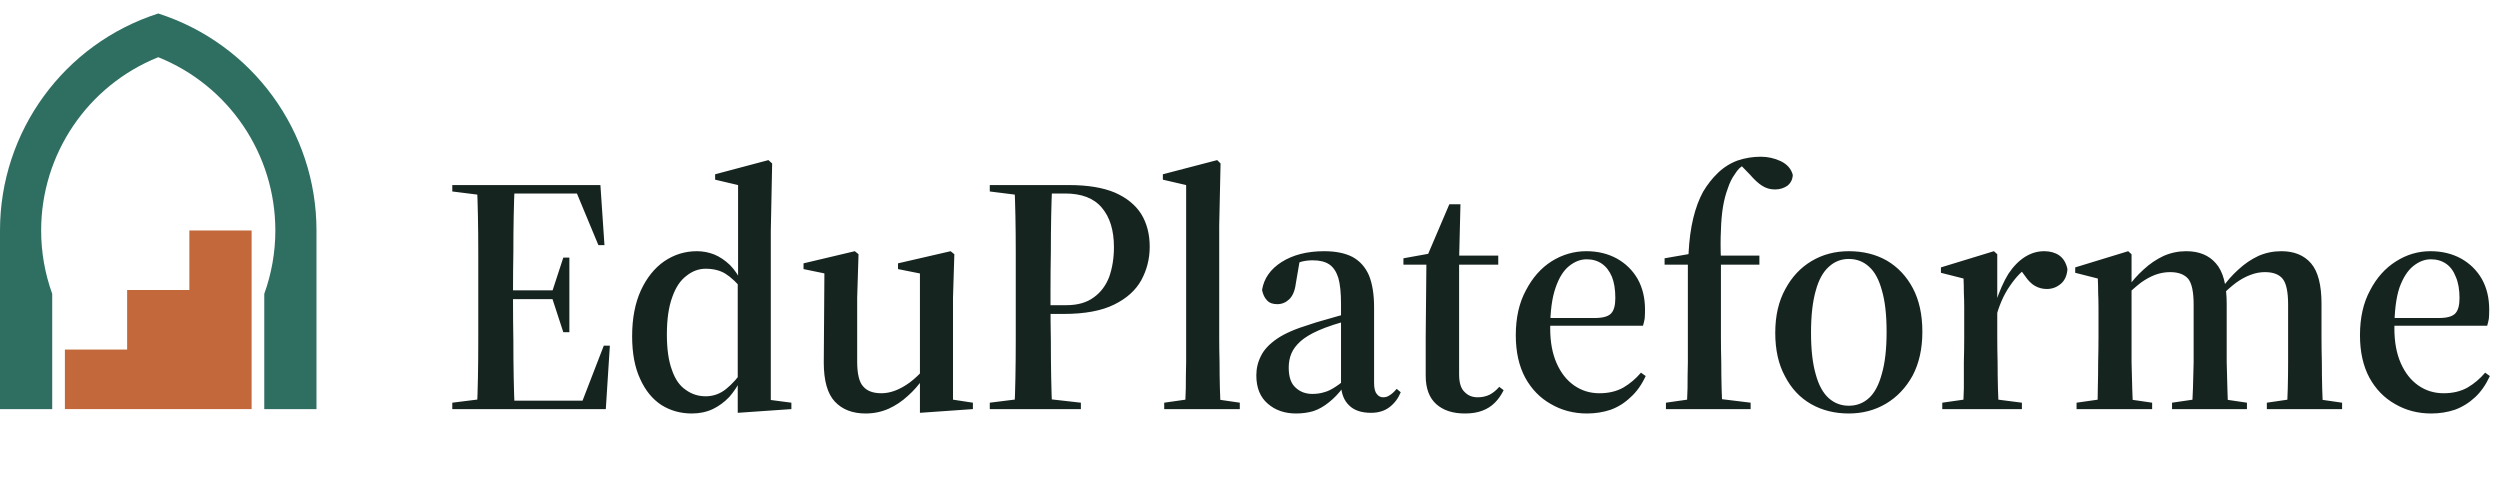
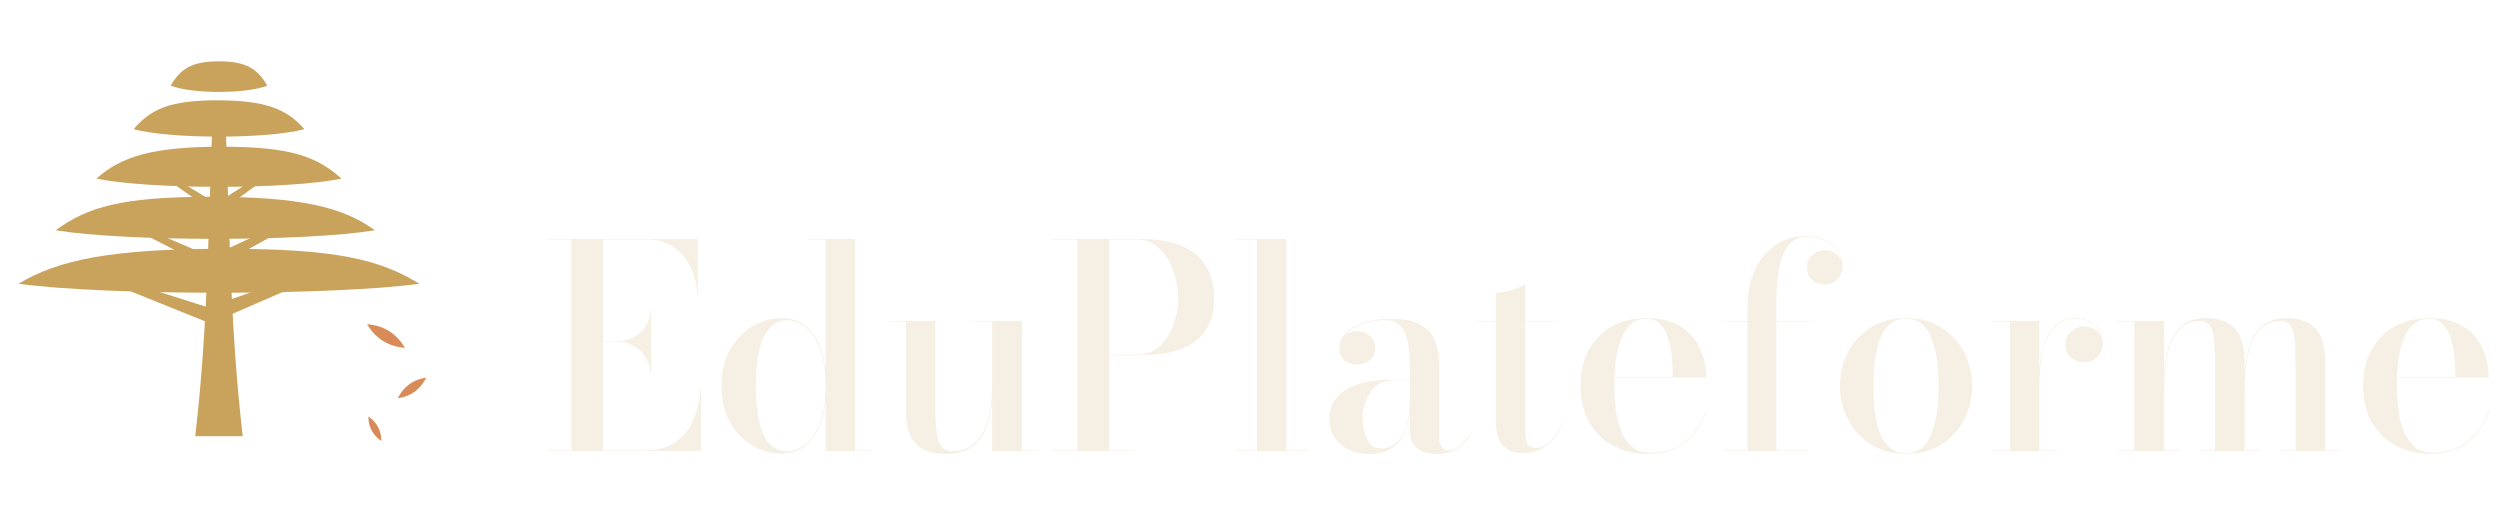
- <svg xmlns="http://www.w3.org/2000/svg" viewBox="0 -121.25 740.95 147.25" role="img" aria-label="EduPlateforme">
-   <g transform="translate(0 -117.25) scale(0.938)">
-     <path fill="#2F6F62" fill-rule="evenodd" d="M0 125V68.56A72 72 0 0 1 50 0A72 72 0 0 1 100 68.56V125ZM16.5 125V88.58A59 59 0 0 1 13 68.56A59 59 0 0 1 50 13.81A59 59 0 0 1 87 68.56A59 59 0 0 1 83.5 88.58V125Z" />
-     <path fill="#C2683A" d="M20.5 125V106.19H40.17V87.37H59.83V68.56H79.5V125Z" />
+ <svg xmlns="http://www.w3.org/2000/svg" viewBox="0 -159.5 884.05 183.5" role="img" aria-label="EduPlateforme">
+   <g transform="translate(0 -157.5) scale(1.3125)">
+     <path fill="#C9A25B" d="M52.6 116C54 104 55.4 88 56.2 62L57.4 26H60.6L61.8 62C62.6 88 64 104 65.4 116ZM57.32 85.88L25.76 73.16L26.24 71.84L58.68 82.12ZM59.27 80.14L91.75 68.85L92.25 70.15L60.73 83.86ZM57.86 71.36L32.77 58.5L33.23 57.5L59.14 68.64ZM58.82 66.66L84.75 54.51L85.25 55.49L60.18 69.34ZM58.04 56L41.72 44.42L42.28 43.58L59.36 54ZM58.63 53.01L76.72 41.59L77.28 42.41L59.97 54.99Z" />
+     <path fill="#C9A25B" d="M5 74.93C15.8 68.38 30.32 65.5 60.56 65.5C90.8 65.5 102.2 68.38 113 74.93C89.24 78.15 28.76 78.15 5 74.93ZM15 60.52C23.6 54.25 32.68 51.5 56.76 51.5C80.84 51.5 92.4 54.25 101 60.52C82.08 63.6 33.92 63.6 15 60.52ZM26 46.61C32.6 40.62 41.23 38 59.71 38C78.19 38 85.4 40.62 92 46.61C77.48 49.55 40.52 49.55 26 46.61ZM36 33.29C40.6 27.88 45.71 25.5 58.59 25.5C71.47 25.5 77.4 27.88 82 33.29C71.88 35.95 46.12 35.95 36 33.29ZM46 21.56C48.6 17 51.72 15 59 15C66.28 15 69.4 17 72 21.56C66.28 23.8 51.72 23.8 46 21.56Z" />
+     <path fill="#D88A57" d="M98.91 85.82Q102.35 91.65 109.09 92.18Q105.65 86.35 98.91 85.82ZM107.16 105.79Q112.45 105 114.84 100.21Q109.55 101 107.16 105.79ZM99.24 110.69Q99.28 114.92 102.76 117.31Q102.72 113.08 99.24 110.69Z" />
  </g>
-   <path fill="#16241F" transform="translate(130.65 0)" d="M3.4 0V-1.9L13.8 -3.2H18.6V0ZM10.7 0Q10.9 -4 11 -9.3Q11.1 -14.6 11.1 -20.4Q11.1 -26.1 11.1 -31.3V-35.7Q11.1 -40.9 11.1 -46.5Q11.1 -52.1 11 -57.2Q10.9 -62.4 10.7 -66.4H21.9Q21.7 -62.4 21.6 -57.2Q21.5 -52 21.5 -46.5Q21.4 -40.9 21.4 -35.7V-31.3Q21.4 -26.1 21.5 -20.4Q21.5 -14.6 21.6 -9.3Q21.7 -4 21.9 0ZM16.4 0V-2.5H45.1L41.5 -1.2L48.3 -18.8H50.1L48.9 0ZM16.4 -32.6V-35.2H34.4V-32.6ZM36.3 -22.8 33 -32.9V-34.8L36.3 -44.9H38.1V-22.8ZM3.4 -64.5V-66.4H18.6V-63.2H13.8ZM46.7 -48.6 39.8 -65.2 43.5 -63.9H15.5V-66.4H47.3L48.5 -48.6Z M74.4 1.3Q69.4 1.3 65.4 -1.2Q61.4 -3.8 59.1 -8.9Q56.7 -14 56.7 -21.6Q56.7 -29.5 59.3 -35.2Q61.9 -40.8 66.2 -43.8Q70.6 -46.8 75.9 -46.8Q78.6 -46.8 81.1 -45.8Q83.5 -44.8 85.7 -42.7Q87.8 -40.6 89.5 -37H90.8L89.9 -34.9Q86.8 -38.6 84.4 -40.1Q82 -41.6 78.5 -41.6Q75.4 -41.6 72.8 -39.5Q70.1 -37.5 68.6 -33.2Q67 -28.9 67 -22.1Q67 -15.6 68.5 -11.6Q69.9 -7.5 72.6 -5.7Q75.2 -3.8 78.5 -3.8Q81.9 -3.8 84.6 -6Q87.3 -8.2 89.6 -11.6L90.2 -9.1H89.1Q87.6 -6 85.5 -3.6Q83.3 -1.3 80.6 0Q77.8 1.3 74.4 1.3ZM88 1.1V-8.1V-8.4V-37.7L88.1 -38.7V-66.4L81.3 -68V-69.6L97.1 -73.8L98.2 -72.8L97.8 -52.8V-2.7L103.9 -1.9V0Z M125.9 1.3Q120.1 1.3 116.8 -2.2Q113.5 -5.7 113.5 -13.8L113.7 -42.6L116.2 -39.7L107.5 -41.5V-43.2L122.7 -46.8L123.8 -45.9L123.4 -33V-14.1Q123.4 -8.6 125.2 -6.7Q126.9 -4.7 130.6 -4.7Q132.6 -4.7 134.7 -5.5Q136.8 -6.3 139 -7.9Q141.1 -9.5 143.2 -11.8L143.7 -9H142.9Q141 -6.2 138.4 -3.9Q135.8 -1.5 132.7 -0.1Q129.5 1.3 125.9 1.3ZM142 1.1V-8.6V-8.9V-40.2L135.5 -41.5V-43.2L151.1 -46.8L152.2 -45.9L151.8 -33V-2.8L157.7 -1.9V0Z M162.7 0V-1.9L173.1 -3.2H178.2L189.7 -1.9V0ZM170 0Q170.2 -4 170.3 -9.3Q170.4 -14.6 170.4 -20.4Q170.4 -26.1 170.4 -31.3V-35.7Q170.4 -40.9 170.4 -46.5Q170.4 -52.1 170.3 -57.2Q170.2 -62.4 170 -66.4H181.2Q181 -62.4 180.9 -57.2Q180.8 -52 180.8 -46.5Q180.7 -40.9 180.7 -35.7V-31.3Q180.7 -26.1 180.8 -20.4Q180.8 -14.6 180.9 -9.3Q181 -4 181.2 0ZM174.7 -28.2V-30.8H185.4Q190.4 -30.8 193.5 -33.1Q196.6 -35.3 198.1 -39.2Q199.5 -43.2 199.5 -48Q199.5 -55.5 195.9 -59.7Q192.4 -63.9 185 -63.9H174.7V-66.4H186.2Q194.4 -66.4 199.7 -64.2Q205 -61.9 207.6 -57.8Q210.1 -53.7 210.1 -48.1Q210.1 -42.8 207.6 -38.2Q205.1 -33.7 199.6 -31Q194 -28.2 184.5 -28.2ZM162.7 -64.5V-66.4H178V-63.2H173.1Z M214.4 0V-1.9L223.5 -3.2H227.9L236.8 -1.9V0ZM220.5 0Q220.7 -2.4 220.8 -6.2Q220.8 -9.9 220.9 -13.9Q220.9 -17.8 220.9 -21.1V-66.4L214 -68V-69.6L230.1 -73.8L231.1 -72.8L230.7 -54.4V-21.1Q230.7 -17.8 230.8 -13.9Q230.8 -9.9 230.9 -6.2Q231 -2.4 231.2 0Z M253.5 1.3Q248.4 1.3 245.1 -1.6Q241.7 -4.5 241.7 -10Q241.7 -13.1 243.1 -15.8Q244.4 -18.5 247.9 -20.9Q251.3 -23.2 257.6 -25.1Q259.3 -25.7 261.5 -26.3Q263.7 -26.9 266.4 -27.7Q269.2 -28.4 272.2 -29.1V-27.3Q267.7 -25.9 264.6 -25Q261.6 -24 260.1 -23.3Q256.7 -21.8 254.8 -20.1Q252.9 -18.4 252.1 -16.5Q251.3 -14.6 251.3 -12.3Q251.3 -8.2 253.3 -6.4Q255.3 -4.5 258.3 -4.5Q260.2 -4.5 261.8 -5Q263.4 -5.4 265.3 -6.7Q267.2 -7.9 269.7 -10.4L270.5 -6.5H267.5Q265.4 -3.7 263.2 -2Q261 -0.2 258.6 0.6Q256.2 1.3 253.5 1.3ZM275.7 1.1Q271.4 1.1 269.2 -1.1Q267 -3.2 266.8 -7V-7.3V-31.2Q266.8 -36.1 266 -38.9Q265.1 -41.7 263.3 -42.9Q261.5 -44.1 258.4 -44.1Q256.7 -44.1 255.1 -43.7Q253.5 -43.2 251.8 -42.6L254.7 -44.8L253.4 -37.2Q253 -34 251.4 -32.5Q249.9 -31.1 247.9 -31.1Q245.9 -31.1 244.9 -32.2Q243.8 -33.3 243.4 -35.3Q244.2 -40.4 249.2 -43.6Q254.3 -46.8 261.8 -46.8Q266.9 -46.8 270.2 -45.1Q273.5 -43.3 275.1 -39.6Q276.6 -35.9 276.6 -30.1V-7.8Q276.6 -5.4 277.4 -4.5Q278.1 -3.5 279.3 -3.5Q280.4 -3.5 281.2 -4.1Q282.1 -4.6 283.3 -6L284.5 -5Q283.4 -2.3 281.2 -0.6Q279 1.1 275.7 1.1Z M297.3 -42.8V-45.5H313.4V-42.8ZM303.5 1.3Q298.1 1.3 295 -1.5Q291.9 -4.3 291.9 -9.9Q291.9 -12.9 291.9 -15.3Q291.9 -17.7 291.9 -21.3L292.1 -42.8H285.3V-44.7L295.3 -46.5L291.9 -44.3L298.9 -60.7H302.2L301.8 -44.3V-43.6V-10.3Q301.8 -6.6 303.4 -5.1Q304.9 -3.5 307.3 -3.5Q309.3 -3.5 310.9 -4.3Q312.4 -5.1 313.7 -6.6L315 -5.6Q313.9 -3.4 312.4 -1.9Q310.8 -0.3 308.6 0.5Q306.5 1.3 303.5 1.3Z M339.7 1.3Q333.8 1.3 329 -1.5Q324.2 -4.2 321.4 -9.3Q318.6 -14.5 318.6 -21.9Q318.6 -29.7 321.6 -35.2Q324.5 -40.8 329.2 -43.8Q334 -46.8 339.5 -46.8Q344.6 -46.8 348.6 -44.6Q352.5 -42.4 354.7 -38.6Q356.9 -34.7 356.9 -29.5Q356.9 -27.9 356.8 -26.8Q356.6 -25.7 356.3 -24.7H322.5V-27H342Q345.5 -27 346.8 -28.3Q348.1 -29.6 348.1 -32.9Q348.1 -36.7 347.1 -39.2Q346 -41.8 344.1 -43.1Q342.2 -44.4 339.6 -44.4Q336.9 -44.4 334.4 -42.4Q331.9 -40.4 330.4 -36Q328.8 -31.5 328.8 -23.9Q328.8 -17.9 330.7 -13.6Q332.6 -9.3 335.9 -7Q339.2 -4.7 343.4 -4.7Q347.5 -4.7 350.5 -6.4Q353.4 -8.1 355.7 -10.8L357.1 -9.8Q355.3 -5.9 352.6 -3.5Q350 -1 346.7 0.2Q343.4 1.3 339.7 1.3Z M363.1 0V-1.9L372.2 -3.2H377.6L388.2 -1.9V0ZM369.2 0Q369.4 -2.4 369.5 -6.2Q369.5 -9.9 369.6 -13.9Q369.6 -17.8 369.6 -21.1V-42.8H362.7V-44.7L371.9 -46.3L369.7 -43.2L369.8 -46.1Q370.1 -52.1 371.2 -56.6Q372.3 -61.1 374.1 -64.4Q376 -67.6 378.5 -70Q381.1 -72.5 384.4 -73.7Q387.7 -74.8 391.2 -74.8Q394.3 -74.8 397.1 -73.5Q400 -72.1 400.7 -69.4Q400.6 -67.4 399.1 -66.2Q397.5 -65.1 395.4 -65.1Q393.3 -65.1 391.6 -66.2Q390 -67.2 388 -69.5L384.8 -72.8V-73.3H388.7V-72.8Q387.5 -72.7 386.1 -72.2Q384.8 -71.7 383.5 -69.6Q382.2 -67.8 381.4 -65.3Q380.5 -62.9 380 -59.9Q379.5 -56.8 379.4 -53Q379.2 -49.2 379.4 -44.4V-21.1Q379.4 -17.8 379.5 -13.9Q379.5 -9.9 379.6 -6.2Q379.7 -2.4 379.9 0ZM374.5 -42.8V-45.5H390.8V-42.8Z M417.3 1.3Q411 1.3 406.1 -1.5Q401.2 -4.3 398.4 -9.7Q395.5 -15 395.5 -22.6Q395.5 -30.2 398.5 -35.6Q401.4 -41 406.3 -43.9Q411.2 -46.8 417.3 -46.8Q423.7 -46.8 428.6 -44Q433.5 -41.1 436.3 -35.8Q439.1 -30.5 439.1 -22.9Q439.1 -15.4 436.2 -9.9Q433.2 -4.5 428.3 -1.6Q423.4 1.3 417.3 1.3ZM417.3 -1Q420.8 -1 423.3 -3.3Q425.8 -5.6 427.1 -10.5Q428.5 -15.3 428.5 -22.9Q428.5 -30.5 427.1 -35.2Q425.8 -40 423.3 -42.2Q420.8 -44.5 417.3 -44.5Q413.9 -44.5 411.4 -42.2Q408.8 -39.9 407.5 -35.1Q406.1 -30.2 406.1 -22.6Q406.1 -15.1 407.5 -10.3Q408.8 -5.5 411.4 -3.2Q413.9 -1 417.3 -1Z M445 0V-1.9L454.1 -3.2H458.5L468.6 -1.9V0ZM451.1 0Q451.3 -2.4 451.4 -6.2Q451.4 -9.9 451.4 -13.9Q451.5 -17.8 451.5 -21.1V-24.9Q451.5 -27.9 451.5 -30.2Q451.5 -32.5 451.4 -34.5Q451.4 -36.6 451.3 -38.7L444.6 -40.4V-42L460.3 -46.8L461.3 -45.9V-31.7V-31.4V-21.1Q461.3 -17.8 461.4 -13.9Q461.4 -9.9 461.5 -6.2Q461.6 -2.4 461.8 0ZM460.7 -26.3 459.4 -31.5H460.8Q462.5 -36.7 464.6 -40.1Q466.8 -43.4 469.5 -45.1Q472.2 -46.8 475.2 -46.8Q477.8 -46.8 479.6 -45.6Q481.5 -44.3 482.1 -41.5Q481.9 -38.6 480.1 -37.1Q478.3 -35.6 476 -35.6Q474.1 -35.6 472.5 -36.5Q470.9 -37.4 469.5 -39.5L467.5 -42.2L470.8 -42.3Q468 -40.8 465.1 -36.6Q462.1 -32.3 460.7 -26.3Z M484.8 0V-1.9L493.9 -3.2H498.3L507.2 -1.9V0ZM490.9 0Q491.1 -2.4 491.1 -6.2Q491.2 -9.9 491.2 -13.9Q491.3 -17.8 491.3 -21.1V-24.9Q491.3 -27.9 491.3 -30.2Q491.3 -32.5 491.2 -34.5Q491.2 -36.6 491.1 -38.7L484.4 -40.4V-42L500.1 -46.8L501.1 -45.9V-36.6V-36V-21.1Q501.1 -17.8 501.1 -13.9Q501.2 -9.9 501.3 -6.2Q501.4 -2.4 501.6 0ZM513.1 0V-1.9L522 -3.2H526.5L535.3 -1.9V0ZM518.9 0Q519.2 -2.4 519.3 -6.2Q519.4 -9.9 519.5 -13.9Q519.5 -17.8 519.5 -21.1V-31Q519.5 -36.6 517.9 -38.6Q516.2 -40.6 512.5 -40.6Q510.3 -40.6 508.1 -39.8Q506 -39 503.9 -37.5Q501.8 -35.9 499.6 -33.7L499.1 -35.7H499.7Q501.9 -38.9 504.7 -41.4Q507.4 -43.9 510.6 -45.4Q513.8 -46.8 517.3 -46.8Q523 -46.8 526.1 -43.2Q529.3 -39.6 529.3 -31.2V-21.1Q529.3 -17.8 529.3 -13.9Q529.4 -9.9 529.5 -6.2Q529.6 -2.4 529.7 0ZM541.2 0V-1.9L550.1 -3.2H554.5L563.5 -1.9V0ZM547.1 0Q547.3 -2.4 547.4 -6.2Q547.5 -9.9 547.5 -13.9Q547.5 -17.8 547.5 -21.1V-31Q547.5 -36.6 545.9 -38.6Q544.3 -40.6 540.6 -40.6Q538.5 -40.6 536.4 -39.8Q534.2 -39 532 -37.4Q529.9 -35.8 527.7 -33.6L527.1 -35.7H527.8Q530 -38.9 532.8 -41.4Q535.5 -43.9 538.7 -45.4Q541.9 -46.8 545.5 -46.8Q551.2 -46.8 554.3 -43.2Q557.4 -39.6 557.4 -31.2V-21.1Q557.4 -17.8 557.5 -13.9Q557.5 -9.9 557.6 -6.2Q557.7 -2.4 557.9 0Z M589.9 1.3Q584 1.3 579.2 -1.5Q574.4 -4.2 571.6 -9.3Q568.8 -14.5 568.8 -21.9Q568.8 -29.7 571.8 -35.2Q574.7 -40.8 579.5 -43.8Q584.2 -46.8 589.7 -46.8Q594.8 -46.8 598.8 -44.6Q602.7 -42.4 604.9 -38.6Q607.1 -34.7 607.1 -29.5Q607.1 -27.9 607 -26.8Q606.8 -25.7 606.5 -24.7H572.7V-27H592.2Q595.7 -27 597 -28.3Q598.3 -29.6 598.3 -32.9Q598.3 -36.7 597.2 -39.2Q596.2 -41.8 594.3 -43.1Q592.4 -44.4 589.8 -44.4Q587.1 -44.4 584.6 -42.4Q582.1 -40.4 580.5 -36Q579 -31.5 579 -23.9Q579 -17.9 580.9 -13.6Q582.8 -9.3 586.1 -7Q589.4 -4.7 593.6 -4.7Q597.7 -4.7 600.7 -6.4Q603.6 -8.1 605.9 -10.8L607.3 -9.8Q605.5 -5.9 602.9 -3.5Q600.2 -1 596.9 0.2Q593.6 1.3 589.9 1.3Z" />
+   <path fill="#F5EFE4" transform="translate(191.25 0)" d="M1.8 0V-0.2H10.8V-74.8H1.8V-75H55.5V-54.5H55.4Q55.2 -59.9 53.2 -64.5Q51.2 -69.1 47.2 -72Q43.3 -74.8 37.5 -74.8H22V-0.2H36.5Q43.3 -0.2 47.6 -3.1Q51.9 -6.1 54 -11.1Q56.2 -16.2 56.4 -22.5H56.6V0ZM38.8 -27.4Q38.6 -30.8 36.9 -33.3Q35.2 -35.9 32.7 -37.3Q30.2 -38.7 27.3 -38.7H17.9V-38.9H27.3Q30.2 -38.9 32.7 -40.2Q35.2 -41.5 36.9 -43.9Q38.6 -46.4 38.8 -49.7H39V-27.4Z M85.1 0.9Q79.7 0.9 74.8 -2Q70 -4.8 66.9 -10.2Q63.9 -15.5 63.9 -23Q63.9 -30.5 66.9 -35.9Q70 -41.2 74.8 -44.1Q79.7 -47 85.1 -47Q91.8 -47 95.8 -42Q99.9 -37 100.7 -27.8V-74.8H94.5V-75H111.1V-0.2H117.2V0H100.7V-18.2Q99.9 -9.1 95.8 -4.1Q91.8 0.9 85.1 0.9ZM87 0.1Q90.7 0.1 93.8 -2.5Q97 -5.1 98.8 -10.2Q100.7 -15.3 100.7 -23Q100.7 -30.7 98.8 -35.8Q97 -41 93.8 -43.6Q90.7 -46.2 87 -46.2Q83.2 -46.2 80.7 -43.2Q78.2 -40.3 77.1 -35.1Q76 -29.9 76 -23Q76 -16.2 77.1 -11Q78.2 -5.8 80.7 -2.8Q83.2 0.1 87 0.1Z M143.3 1Q137.6 1 134.5 -1Q131.5 -3 130.3 -6.3Q129.1 -9.8 129.1 -14.1V-45.8H123V-46H139.5V-14.9Q139.5 -10.7 139.9 -7.3Q140.2 -4 141.4 -2Q142.7 0 145.2 0Q150.2 0 153 -2.4Q155.9 -4.8 157.3 -8.5Q158.7 -12.2 159.2 -16.3Q159.6 -20.4 159.6 -23.7L159.8 -24.2Q159.8 -20.6 159.4 -16.2Q159 -11.9 157.4 -8Q155.9 -4 152.5 -1.5Q149.2 1 143.3 1ZM159.6 0V-45.8H152.7V-46H170.1V-0.2H176.2V0Z M211.7 -75Q220.8 -75 226.7 -72.5Q232.6 -69.9 235.3 -65.2Q238.1 -60.5 238.1 -54Q238.1 -47.5 235.3 -43Q232.6 -38.6 226.7 -36.2Q220.8 -33.9 211.7 -33.9H201V-0.2H209.9V0H180.8V-0.2H189.8V-74.8H180.8V-75ZM201 -34.1H211.1Q214.6 -34.1 217.3 -35.9Q219.9 -37.8 221.8 -40.7Q223.6 -43.7 224.5 -47.2Q225.4 -50.7 225.4 -54Q225.4 -57.4 224.5 -61Q223.6 -64.6 221.8 -67.8Q219.9 -70.9 217.3 -72.8Q214.6 -74.8 211.1 -74.8H201Z M263.6 -75V-0.2H271.7V0H245.1V-0.2H253.2V-74.8H245.1V-75Z M317.2 1Q314.6 1 312.3 0.3Q310.1 -0.4 308.7 -2.2Q307.3 -4.1 307.3 -7.6V-30.5Q307.3 -34.1 306.8 -37.7Q306.2 -41.4 304.3 -43.9Q302.4 -46.3 298.4 -46.3Q295.7 -46.3 292.9 -45.6Q290.2 -45 287.8 -43.7Q285.5 -42.5 284.1 -40.6Q282.7 -38.8 282.7 -36.5H282.6Q282.6 -39.2 284.4 -40.8Q286.2 -42.4 288.6 -42.4Q291.1 -42.4 293 -40.9Q295 -39.4 295 -36.6Q295 -33.5 293 -32Q290.9 -30.6 288.6 -30.6Q285.9 -30.6 284.2 -32.1Q282.4 -33.6 282.4 -36.5Q282.4 -39 283.9 -40.9Q285.4 -42.8 288 -44.1Q290.6 -45.4 293.9 -46.1Q297.1 -46.8 300.5 -46.8Q307.6 -46.8 311.3 -44.5Q315.1 -42.2 316.4 -38.4Q317.7 -34.7 317.7 -30.5V-4.5Q317.7 -2.8 318.5 -1.5Q319.2 -0.2 321.3 -0.2Q323 -0.2 325.1 -1.9Q327.2 -3.5 328.6 -6.4L328.7 -6.2Q327.4 -3 324.2 -1Q321.2 1 317.2 1ZM293.2 1Q286.7 1 282.8 -2.3Q278.9 -5.7 278.9 -11.4Q278.9 -18.1 284.6 -21.6Q290.2 -25.2 300.9 -25.2H311.9V-25H301.9Q297.7 -25 295.2 -22.9Q292.8 -20.7 291.7 -17.7Q290.6 -14.7 290.6 -12Q290.6 -9.6 291.2 -7Q291.8 -4.4 293.2 -2.6Q294.6 -0.9 297.1 -0.9Q299.9 -0.9 302.2 -2.6Q304.5 -4.4 305.9 -8.2Q307.3 -12 307.3 -18.1H307.5Q307.5 -12.3 306 -8Q304.6 -3.7 301.4 -1.4Q298.3 1 293.2 1Z M347.5 0.7Q343.2 0.7 341.1 -1.1Q339 -2.8 338.3 -5.6Q337.7 -8.3 337.7 -11.2V-56Q340.2 -56 343.2 -56.9Q346.3 -57.8 348.1 -59V-7.5Q348.1 -3.8 349 -2.4Q349.9 -1.1 351.9 -1.1Q354.6 -1.1 357.3 -3.7Q360.1 -6.4 361.6 -10.2H361.8Q360 -5.4 356.2 -2.4Q352.5 0.7 347.5 0.7ZM330.4 -45.8V-46H358.8V-45.8Z M391.3 1Q384.6 1 379.2 -1.9Q373.9 -4.7 370.8 -10.1Q367.7 -15.5 367.7 -23Q367.7 -30.6 370.7 -35.9Q373.8 -41.3 379 -44.2Q384.3 -47 391 -47Q398.5 -47 403.1 -44Q407.7 -41.1 409.9 -36.2Q412.1 -31.5 412.1 -26H374.4V-26.2H400.3Q400.3 -29.2 400 -32.8Q399.7 -36.4 398.7 -39.5Q397.8 -42.8 395.9 -44.8Q394.1 -46.8 391 -46.8Q387.6 -46.8 385.4 -44.8Q383.2 -42.8 381.9 -39.3Q380.6 -35.9 380.1 -31.8Q379.6 -27.6 379.6 -23.3Q379.6 -18.9 380.1 -14.6Q380.7 -10.3 382.1 -6.9Q383.5 -3.5 386 -1.4Q388.5 0.6 392.5 0.6Q400.1 0.6 405.1 -3.8Q410.1 -8.1 412 -14.3H412.2Q410.2 -7.8 405 -3.4Q399.9 1 391.3 1Z M426.7 0V-51.2Q426.7 -57.9 429.1 -63.5Q431.5 -69.2 436.2 -72.6Q440.9 -76 447.6 -76Q451.8 -76 454.6 -74.4Q457.4 -72.9 458.9 -70.5Q460.3 -68.1 460.3 -65.7Q460.3 -62.4 458.4 -60.6Q456.5 -58.9 453.9 -58.9Q452.6 -58.9 451.1 -59.5Q449.7 -60.1 448.7 -61.4Q447.8 -62.8 447.8 -65Q447.8 -67.9 449.8 -69.5Q451.8 -71 453.9 -71Q455.4 -71 456.9 -70.4Q458.3 -69.8 459.2 -68.6Q460.2 -67.4 460.2 -65.7H460.1Q460.1 -68.4 458.6 -70.7Q457.1 -73 454.2 -74.4Q451.4 -75.8 447.8 -75.8Q443.8 -75.8 441.4 -73Q439 -70.2 438 -65.3Q436.9 -60.4 436.9 -54V0ZM418.5 0V-0.2H448.1V0ZM418.5 -45.8V-46H450.1V-45.8Z M482.8 1Q475.6 1 470.4 -2.3Q465.1 -5.6 462.3 -11.1Q459.4 -16.5 459.4 -23Q459.4 -29.5 462.3 -35Q465.1 -40.4 470.4 -43.7Q475.6 -47 482.8 -47Q489.9 -47 495.2 -43.7Q500.4 -40.4 503.3 -35Q506.1 -29.5 506.1 -23Q506.1 -16.5 503.3 -11.1Q500.4 -5.6 495.2 -2.3Q489.9 1 482.8 1ZM482.8 0.8Q486.5 0.8 488.8 -1.5Q491.1 -3.7 492.2 -7.3Q493.4 -10.9 493.9 -15.1Q494.3 -19.2 494.3 -23Q494.3 -26.8 493.9 -31Q493.4 -35.1 492.2 -38.7Q491.1 -42.3 488.8 -44.6Q486.5 -46.8 482.8 -46.8Q479.1 -46.8 476.8 -44.6Q474.4 -42.3 473.2 -38.7Q472.1 -35.1 471.6 -31Q471.2 -26.8 471.2 -23Q471.2 -19.2 471.6 -15.1Q472.1 -10.9 473.2 -7.3Q474.4 -3.7 476.8 -1.5Q479.1 0.8 482.8 0.8Z M529.7 -22.2Q529.7 -27.1 530.2 -31.5Q530.8 -36 532.2 -39.4Q533.7 -42.9 536.2 -45Q538.8 -47 542.8 -47Q545.8 -47 547.9 -45.8Q550 -44.5 551.2 -42.5Q552.3 -40.5 552.3 -38.1Q552.3 -35.4 550.6 -33.4Q548.9 -31.4 545.8 -31.4Q542.7 -31.4 540.9 -33.2Q539.2 -35 539.2 -37.5Q539.2 -40.6 541.2 -42.3Q543.2 -44.1 545.8 -44.1Q547.6 -44.1 549.1 -43.2Q550.6 -42.4 551.4 -41.1Q552.2 -39.8 552.2 -38.1H552.1Q552.1 -40.5 551 -42.4Q549.9 -44.4 547.8 -45.6Q545.7 -46.8 542.8 -46.8Q538.8 -46.8 536.3 -44.8Q533.8 -42.7 532.3 -39.2Q530.9 -35.7 530.4 -31.3Q529.9 -26.9 529.9 -22.2ZM529.9 -46V-0.2H536.2V0H513.3V-0.2H519.5V-45.8H513.3V-46Z M574 -46V-0.2H579.6V0H557.4V-0.2H563.5V-45.8H557.4V-46ZM602.5 -31.9V-0.2H608.1V0H586.5V-0.2H592V-31.1Q592 -35.3 591.8 -38.7Q591.5 -42.1 590.4 -44Q589.3 -46 586.8 -46Q582.6 -46 580.1 -43.6Q577.5 -41.2 576.2 -37.6Q574.9 -33.9 574.4 -29.8Q574 -25.8 574 -22.3L573.8 -21.9Q573.8 -25.5 574.2 -29.8Q574.6 -34.1 576.1 -38Q577.5 -42 580.6 -44.5Q583.6 -47 588.8 -47Q594 -47 597 -45Q600 -43.1 601.2 -39.7Q602.5 -36.2 602.5 -31.9ZM631 -31.9V-0.2H637V0H614.9V-0.2H620.5V-31.1Q620.5 -35.3 620.3 -38.7Q620 -42.1 618.9 -44Q617.8 -46 615.3 -46Q611.1 -46 608.6 -43.6Q606 -41.2 604.7 -37.6Q603.4 -33.9 603 -29.8Q602.5 -25.8 602.5 -22.3L602.3 -21.9Q602.3 -25.5 602.7 -29.8Q603.1 -34.1 604.6 -38Q606 -42 609.1 -44.5Q612.1 -47 617.3 -47Q622.5 -47 625.5 -45Q628.5 -43.1 629.7 -39.7Q631 -36.2 631 -31.9Z M668.1 1Q661.4 1 656 -1.9Q650.7 -4.7 647.5 -10.1Q644.4 -15.5 644.4 -23Q644.4 -30.6 647.5 -35.9Q650.5 -41.3 655.8 -44.2Q661.1 -47 667.8 -47Q675.2 -47 679.8 -44Q684.5 -41.1 686.6 -36.2Q688.8 -31.5 688.8 -26H651.1V-26.2H677Q677.1 -29.2 676.7 -32.8Q676.4 -36.4 675.5 -39.5Q674.6 -42.8 672.7 -44.8Q670.8 -46.8 667.8 -46.8Q664.4 -46.8 662.1 -44.8Q659.9 -42.8 658.6 -39.3Q657.4 -35.9 656.8 -31.8Q656.3 -27.6 656.3 -23.3Q656.3 -18.9 656.9 -14.6Q657.4 -10.3 658.8 -6.9Q660.2 -3.5 662.7 -1.4Q665.2 0.6 669.2 0.6Q676.8 0.6 681.8 -3.8Q686.9 -8.1 688.7 -14.3H688.9Q687 -7.8 681.8 -3.4Q676.6 1 668.1 1Z" />
</svg>
